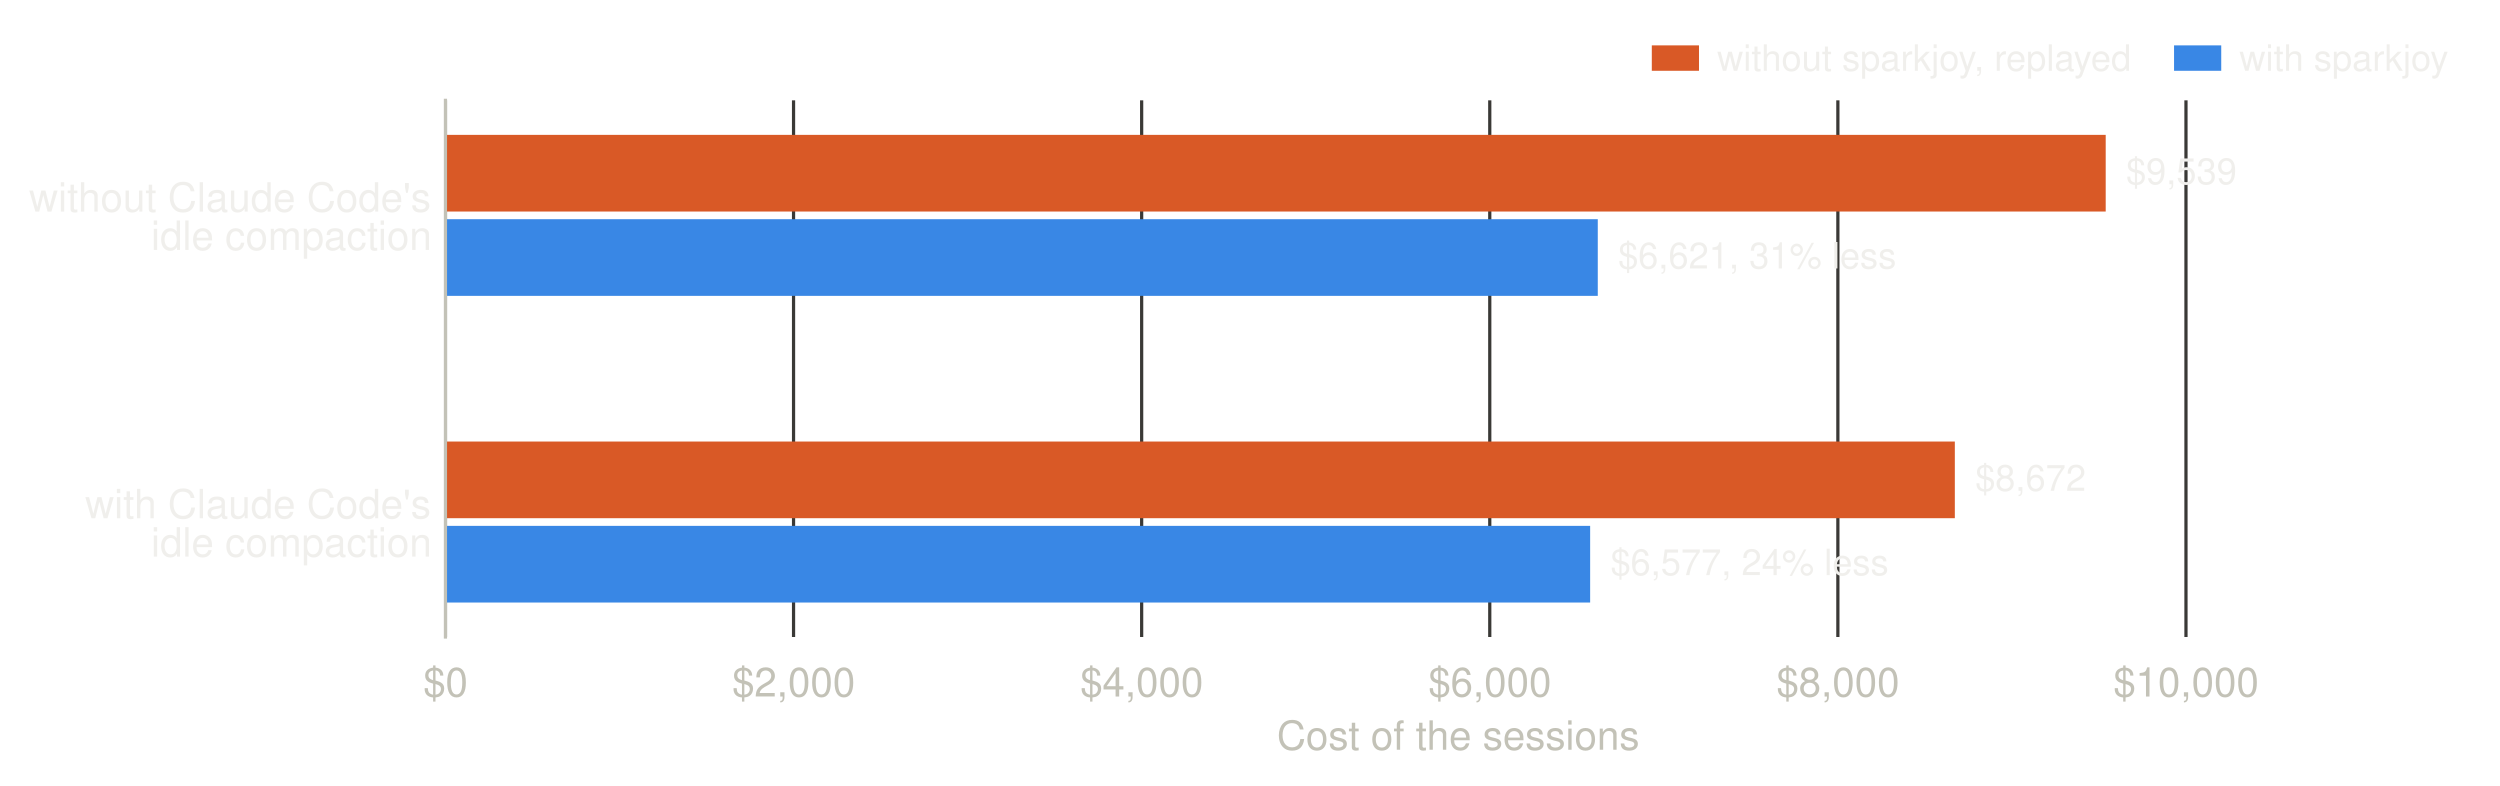
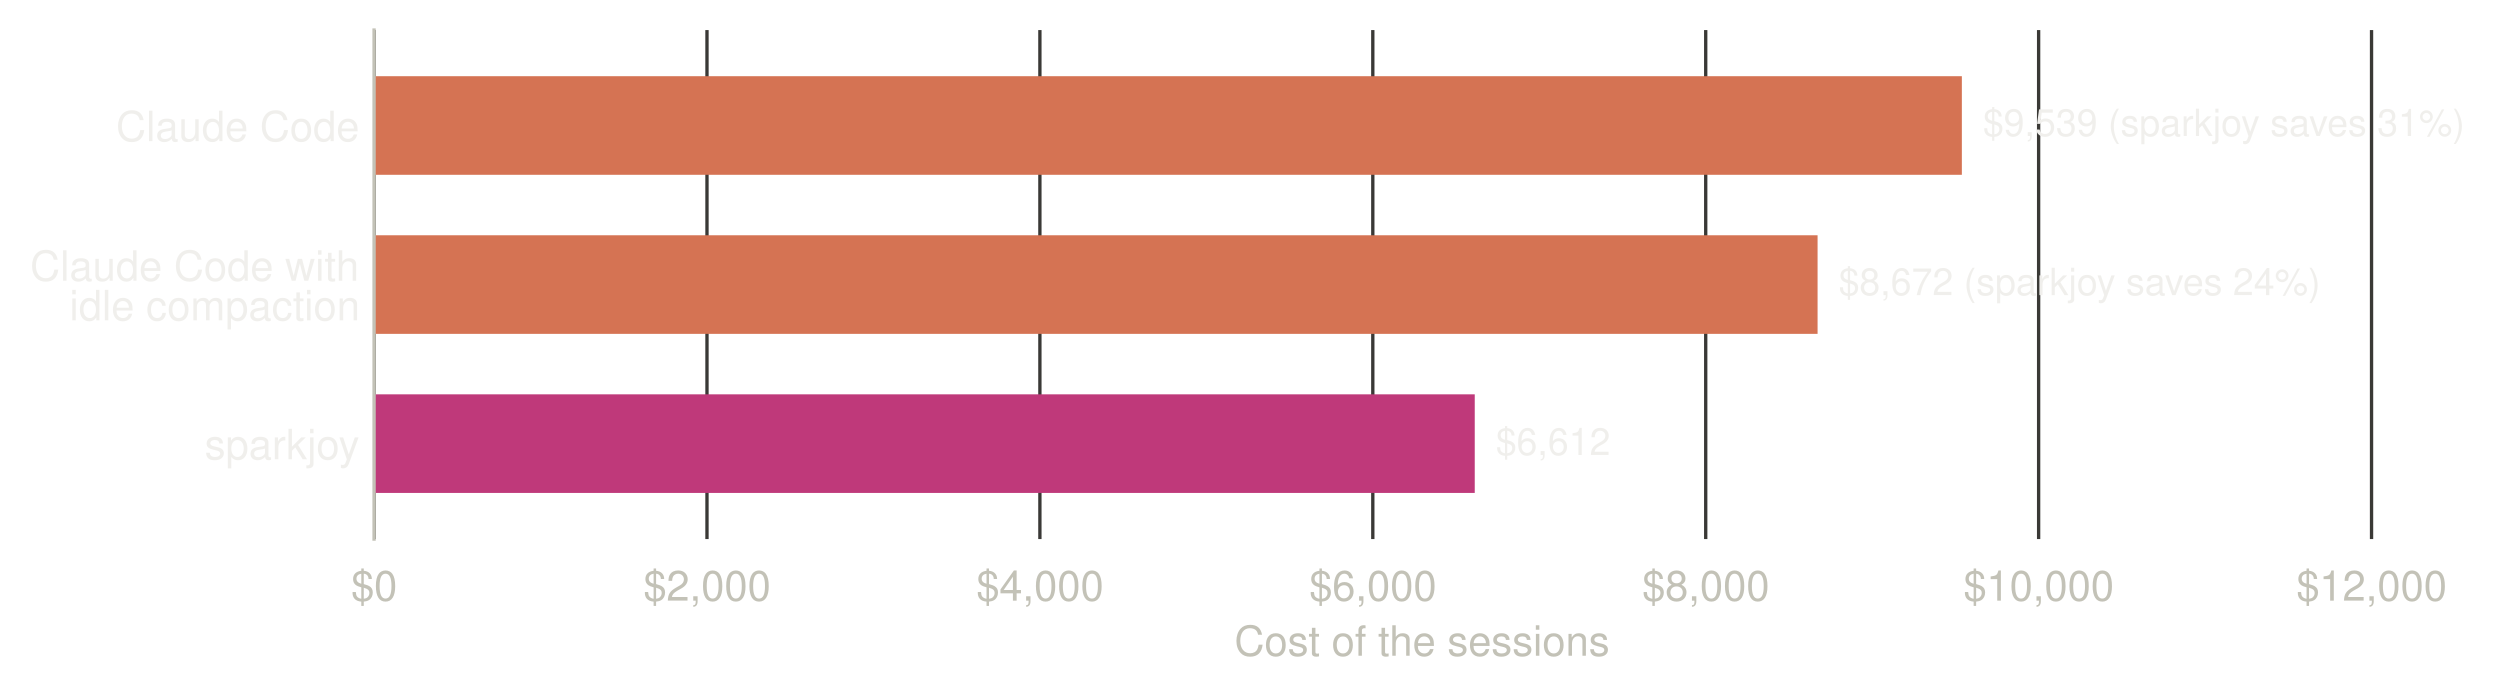
- <svg xmlns="http://www.w3.org/2000/svg" width="619.841pt" height="194.788pt" viewBox="0 0 619.841 194.788" version="1.1">
+ <svg xmlns="http://www.w3.org/2000/svg" width="599.031pt" height="166.021pt" viewBox="0 0 599.031 166.021" version="1.1">
  <defs>
    <style type="text/css">*{stroke-linejoin: round; stroke-linecap: butt}</style>
  </defs>
  <g id="figure_1">
    <g id="patch_1">
-       <path d="M 0 194.788  L 619.841 194.788  L 619.841 0  L 0 0  L 0 194.788  z " style="fill: none" />
+       <path d="M 0 166.021  L 599.031 166.021  L 599.031 0  L 0 0  L 0 166.021  z " style="fill: none" />
    </g>
    <g id="axes_1">
      <g id="patch_2">
-         <path d="M 110.441 157.935  L 612.641 157.935  L 612.641 24.879  L 110.441 24.879  L 110.441 157.935  z " style="fill: none" />
+         <path d="M 89.631 129.168  L 591.831 129.168  L 591.831 7.2  L 89.631 7.2  L 89.631 129.168  z " style="fill: none" />
      </g>
      <g id="matplotlib.axis_1">
        <g id="xtick_1">
          <g id="line2d_1">
-             <path d="M 110.441 157.935  L 110.441 24.879  " clip-path="url(#p7876f8c411)" style="fill: none; stroke: #3a3936; stroke-width: 0.8; stroke-linecap: square" />
+             <path d="M 89.631 129.168  L 89.631 7.2  " clip-path="url(#p48e7c37fac)" style="fill: none; stroke: #3a3936; stroke-width: 0.8; stroke-linecap: square" />
          </g>
          <g id="line2d_2" />
          <g id="text_1">
-             <text style="font-size: 10px; font-family: 'Helvetica', 'Arial', 'DejaVu Sans'; text-anchor: middle; fill: #c3c2b7" x="110.441" y="172.69" transform="rotate(-0 110.4406 172.6901)">$0</text>
+             <text style="font-size: 10px; font-family: 'Helvetica', 'Arial', 'DejaVu Sans'; text-anchor: middle; fill: #c3c2b7" x="89.631" y="143.923" transform="rotate(-0 89.63125 143.9227)">$0</text>
          </g>
        </g>
        <g id="xtick_2">
          <g id="line2d_3">
-             <path d="M 196.749 157.935  L 196.749 24.879  " clip-path="url(#p7876f8c411)" style="fill: none; stroke: #3a3936; stroke-width: 0.8; stroke-linecap: square" />
+             <path d="M 169.401 129.168  L 169.401 7.2  " clip-path="url(#p48e7c37fac)" style="fill: none; stroke: #3a3936; stroke-width: 0.8; stroke-linecap: square" />
          </g>
          <g id="line2d_4" />
          <g id="text_2">
-             <text style="font-size: 10px; font-family: 'Helvetica', 'Arial', 'DejaVu Sans'; text-anchor: middle; fill: #c3c2b7" x="196.749" y="172.69" transform="rotate(-0 196.7489 172.6901)">$2,000</text>
+             <text style="font-size: 10px; font-family: 'Helvetica', 'Arial', 'DejaVu Sans'; text-anchor: middle; fill: #c3c2b7" x="169.401" y="143.923" transform="rotate(-0 169.401 143.9227)">$2,000</text>
          </g>
        </g>
        <g id="xtick_3">
          <g id="line2d_5">
-             <path d="M 283.057 157.935  L 283.057 24.879  " clip-path="url(#p7876f8c411)" style="fill: none; stroke: #3a3936; stroke-width: 0.8; stroke-linecap: square" />
+             <path d="M 249.171 129.168  L 249.171 7.2  " clip-path="url(#p48e7c37fac)" style="fill: none; stroke: #3a3936; stroke-width: 0.8; stroke-linecap: square" />
          </g>
          <g id="line2d_6" />
          <g id="text_3">
-             <text style="font-size: 10px; font-family: 'Helvetica', 'Arial', 'DejaVu Sans'; text-anchor: middle; fill: #c3c2b7" x="283.057" y="172.69" transform="rotate(-0 283.0572 172.6901)">$4,000</text>
+             <text style="font-size: 10px; font-family: 'Helvetica', 'Arial', 'DejaVu Sans'; text-anchor: middle; fill: #c3c2b7" x="249.171" y="143.923" transform="rotate(-0 249.1708 143.9227)">$4,000</text>
          </g>
        </g>
        <g id="xtick_4">
          <g id="line2d_7">
-             <path d="M 369.366 157.935  L 369.366 24.879  " clip-path="url(#p7876f8c411)" style="fill: none; stroke: #3a3936; stroke-width: 0.8; stroke-linecap: square" />
+             <path d="M 328.941 129.168  L 328.941 7.2  " clip-path="url(#p48e7c37fac)" style="fill: none; stroke: #3a3936; stroke-width: 0.8; stroke-linecap: square" />
          </g>
          <g id="line2d_8" />
          <g id="text_4">
-             <text style="font-size: 10px; font-family: 'Helvetica', 'Arial', 'DejaVu Sans'; text-anchor: middle; fill: #c3c2b7" x="369.366" y="172.69" transform="rotate(-0 369.3655 172.6901)">$6,000</text>
+             <text style="font-size: 10px; font-family: 'Helvetica', 'Arial', 'DejaVu Sans'; text-anchor: middle; fill: #c3c2b7" x="328.941" y="143.923" transform="rotate(-0 328.9406 143.9227)">$6,000</text>
          </g>
        </g>
        <g id="xtick_5">
          <g id="line2d_9">
-             <path d="M 455.674 157.935  L 455.674 24.879  " clip-path="url(#p7876f8c411)" style="fill: none; stroke: #3a3936; stroke-width: 0.8; stroke-linecap: square" />
+             <path d="M 408.71 129.168  L 408.71 7.2  " clip-path="url(#p48e7c37fac)" style="fill: none; stroke: #3a3936; stroke-width: 0.8; stroke-linecap: square" />
          </g>
          <g id="line2d_10" />
          <g id="text_5">
-             <text style="font-size: 10px; font-family: 'Helvetica', 'Arial', 'DejaVu Sans'; text-anchor: middle; fill: #c3c2b7" x="455.674" y="172.69" transform="rotate(-0 455.6738 172.6901)">$8,000</text>
+             <text style="font-size: 10px; font-family: 'Helvetica', 'Arial', 'DejaVu Sans'; text-anchor: middle; fill: #c3c2b7" x="408.71" y="143.923" transform="rotate(-0 408.7104 143.9227)">$8,000</text>
          </g>
        </g>
        <g id="xtick_6">
          <g id="line2d_11">
-             <path d="M 541.982 157.935  L 541.982 24.879  " clip-path="url(#p7876f8c411)" style="fill: none; stroke: #3a3936; stroke-width: 0.8; stroke-linecap: square" />
+             <path d="M 488.48 129.168  L 488.48 7.2  " clip-path="url(#p48e7c37fac)" style="fill: none; stroke: #3a3936; stroke-width: 0.8; stroke-linecap: square" />
          </g>
          <g id="line2d_12" />
          <g id="text_6">
-             <text style="font-size: 10px; font-family: 'Helvetica', 'Arial', 'DejaVu Sans'; text-anchor: middle; fill: #c3c2b7" x="541.982" y="172.69" transform="rotate(-0 541.9821 172.6901)">$10,000</text>
+             <text style="font-size: 10px; font-family: 'Helvetica', 'Arial', 'DejaVu Sans'; text-anchor: middle; fill: #c3c2b7" x="488.48" y="143.923" transform="rotate(-0 488.4802 143.9227)">$10,000</text>
          </g>
        </g>
-         <g id="text_7">
-           <text style="font-size: 10px; font-family: 'Helvetica', 'Arial', 'DejaVu Sans'; text-anchor: middle; fill: #c3c2b7" x="361.541" y="185.889" transform="rotate(-0 361.5406 185.8893)">Cost of the sessions</text>
+         <g id="xtick_7">
+           <g id="line2d_13">
+             <path d="M 568.25 129.168  L 568.25 7.2  " clip-path="url(#p48e7c37fac)" style="fill: none; stroke: #3a3936; stroke-width: 0.8; stroke-linecap: square" />
+           </g>
+           <g id="line2d_14" />
+           <g id="text_7">
+             <text style="font-size: 10px; font-family: 'Helvetica', 'Arial', 'DejaVu Sans'; text-anchor: middle; fill: #c3c2b7" x="568.25" y="143.923" transform="rotate(-0 568.25 143.9227)">$12,000</text>
+           </g>
+         </g>
+         <g id="text_8">
+           <text style="font-size: 10px; font-family: 'Helvetica', 'Arial', 'DejaVu Sans'; text-anchor: middle; fill: #c3c2b7" x="340.731" y="157.122" transform="rotate(-0 340.7312 157.1219)">Cost of the sessions</text>
        </g>
      </g>
      <g id="matplotlib.axis_2">
        <g id="ytick_1">
-           <g id="line2d_13" />
-           <g id="text_8">
-             <text style="font-size: 10px; font-family: 'Helvetica', 'Arial', 'DejaVu Sans'; fill: #f0efec" transform="translate(7.2 52.4673)">without Claude Code's</text>
-             <text style="font-size: 10px; font-family: 'Helvetica', 'Arial', 'DejaVu Sans'; fill: #f0efec" transform="translate(37.4625 61.96437)">idle compaction</text>
+           <g id="line2d_15" />
+           <g id="text_9">
+             <text style="font-size: 10px; font-family: 'Helvetica', 'Arial', 'DejaVu Sans'; text-anchor: end; fill: #f0efec" x="86.131" y="33.819" transform="rotate(-0 86.13125 33.819)">Claude Code</text>
          </g>
        </g>
        <g id="ytick_2">
-           <g id="line2d_14" />
-           <g id="text_9">
-             <text style="font-size: 10px; font-family: 'Helvetica', 'Arial', 'DejaVu Sans'; fill: #f0efec" transform="translate(21.1 128.4993)">with Claude Code's</text>
-             <text style="font-size: 10px; font-family: 'Helvetica', 'Arial', 'DejaVu Sans'; fill: #f0efec" transform="translate(37.4625 137.9964)">idle compaction</text>
+           <g id="line2d_16" />
+           <g id="text_10">
+             <text style="font-size: 10px; font-family: 'Helvetica', 'Arial', 'DejaVu Sans'; fill: #f0efec" transform="translate(7.2 67.25993)">Claude Code with</text>
+             <text style="font-size: 10px; font-family: 'Helvetica', 'Arial', 'DejaVu Sans'; fill: #f0efec" transform="translate(16.65312 76.757)">idle compaction</text>
+           </g>
+         </g>
+         <g id="ytick_3">
+           <g id="line2d_17" />
+           <g id="text_11">
+             <text style="font-size: 10px; font-family: 'Helvetica', 'Arial', 'DejaVu Sans'; text-anchor: end; fill: #f0efec" x="86.131" y="110.049" transform="rotate(-0 86.13125 110.049)">sparkjoy</text>
          </g>
        </g>
      </g>
      <g id="patch_3">
-         <path d="M 110.441 52.441  L 522.08 52.441  L 522.08 33.433  L 110.441 33.433  z " clip-path="url(#p7876f8c411)" style="fill: #d95926" />
+         <path d="M 89.631 41.885  L 470.086 41.885  L 470.086 18.253  L 89.631 18.253  z " clip-path="url(#p48e7c37fac)" style="fill: #d57353" />
      </g>
      <g id="patch_4">
-         <path d="M 110.441 73.35  L 396.147 73.35  L 396.147 54.342  L 110.441 54.342  z " clip-path="url(#p7876f8c411)" style="fill: #3987e5" />
+         <path d="M 89.631 80  L 435.514 80  L 435.514 56.368  L 89.631 56.368  z " clip-path="url(#p48e7c37fac)" style="fill: #d57353" />
      </g>
      <g id="patch_5">
-         <path d="M 110.441 128.473  L 484.674 128.473  L 484.674 109.465  L 110.441 109.465  z " clip-path="url(#p7876f8c411)" style="fill: #d95926" />
+         <path d="M 89.631 118.115  L 353.367 118.115  L 353.367 94.483  L 89.631 94.483  z " clip-path="url(#p48e7c37fac)" style="fill: #bf397a" />
      </g>
      <g id="patch_6">
-         <path d="M 110.441 149.382  L 394.255 149.382  L 394.255 130.374  L 110.441 130.374  z " clip-path="url(#p7876f8c411)" style="fill: #3987e5" />
-       </g>
-       <g id="patch_7">
-         <path d="M 110.441 157.935  L 110.441 24.879  " style="fill: none; stroke: #c3c2b7; stroke-width: 0.8; stroke-linejoin: miter; stroke-linecap: square" />
-       </g>
-       <g id="text_10">
-         <text style="font-size: 9px; font-family: 'Helvetica', 'Arial', 'DejaVu Sans'; text-anchor: start; fill: #f0efec" x="527.08" y="45.662" transform="rotate(-0 527.08 45.66194)">$9,539</text>
-       </g>
-       <g id="text_11">
-         <text style="font-size: 9px; font-family: 'Helvetica', 'Arial', 'DejaVu Sans'; text-anchor: start; fill: #f0efec" x="401.147" y="66.571" transform="rotate(-0 401.1474 66.57074)">$6,621, 31% less</text>
+         <path d="M 89.631 129.168  L 89.631 7.2  " style="fill: none; stroke: #c3c2b7; stroke-width: 0.8; stroke-linejoin: miter; stroke-linecap: square" />
      </g>
      <g id="text_12">
-         <text style="font-size: 9px; font-family: 'Helvetica', 'Arial', 'DejaVu Sans'; text-anchor: start; fill: #f0efec" x="489.674" y="121.694" transform="rotate(-0 489.6744 121.6939)">$8,672</text>
+         <text style="font-size: 9px; font-family: 'Helvetica', 'Arial', 'DejaVu Sans'; text-anchor: start; fill: #f0efec" x="475.086" y="32.594" transform="rotate(-0 475.0858 32.59392)">$9,539 (sparkjoy saves 31%)</text>
      </g>
      <g id="text_13">
-         <text style="font-size: 9px; font-family: 'Helvetica', 'Arial', 'DejaVu Sans'; text-anchor: start; fill: #f0efec" x="399.255" y="142.603" transform="rotate(-0 399.2553 142.6027)">$6,577, 24% less</text>
+         <text style="font-size: 9px; font-family: 'Helvetica', 'Arial', 'DejaVu Sans'; text-anchor: start; fill: #f0efec" x="440.514" y="70.709" transform="rotate(-0 440.514 70.70892)">$8,672 (sparkjoy saves 24%)</text>
      </g>
-       <g id="legend_1">
-         <g id="patch_8">
-           <path d="M 409.542 17.55  L 421.242 17.55  L 421.242 11.25  L 409.542 11.25  z " style="fill: #d95926" />
-         </g>
-         <g id="text_14">
-           <text style="font-size: 9px; font-family: 'Helvetica', 'Arial', 'DejaVu Sans'; text-anchor: start; fill: #f0efec" x="425.742" y="17.55" transform="rotate(-0 425.7416 17.55)">without sparkjoy, replayed</text>
-         </g>
-         <g id="patch_9">
-           <path d="M 539.025 17.55  L 550.725 17.55  L 550.725 11.25  L 539.025 11.25  z " style="fill: #3987e5" />
-         </g>
-         <g id="text_15">
-           <text style="font-size: 9px; font-family: 'Helvetica', 'Arial', 'DejaVu Sans'; text-anchor: start; fill: #f0efec" x="555.225" y="17.55" transform="rotate(-0 555.2248 17.55)">with sparkjoy</text>
-         </g>
+       <g id="text_14">
+         <text style="font-size: 9px; font-family: 'Helvetica', 'Arial', 'DejaVu Sans'; text-anchor: start; fill: #f0efec" x="358.367" y="109.024" transform="rotate(-0 358.3674 109.024)">$6,612</text>
      </g>
    </g>
  </g>
  <defs>
-     <clipPath id="p7876f8c411">
-       <rect x="110.441" y="24.879" width="502.2" height="133.056" />
+     <clipPath id="p48e7c37fac">
+       <rect x="89.631" y="7.2" width="502.2" height="121.968" />
    </clipPath>
  </defs>
</svg>
